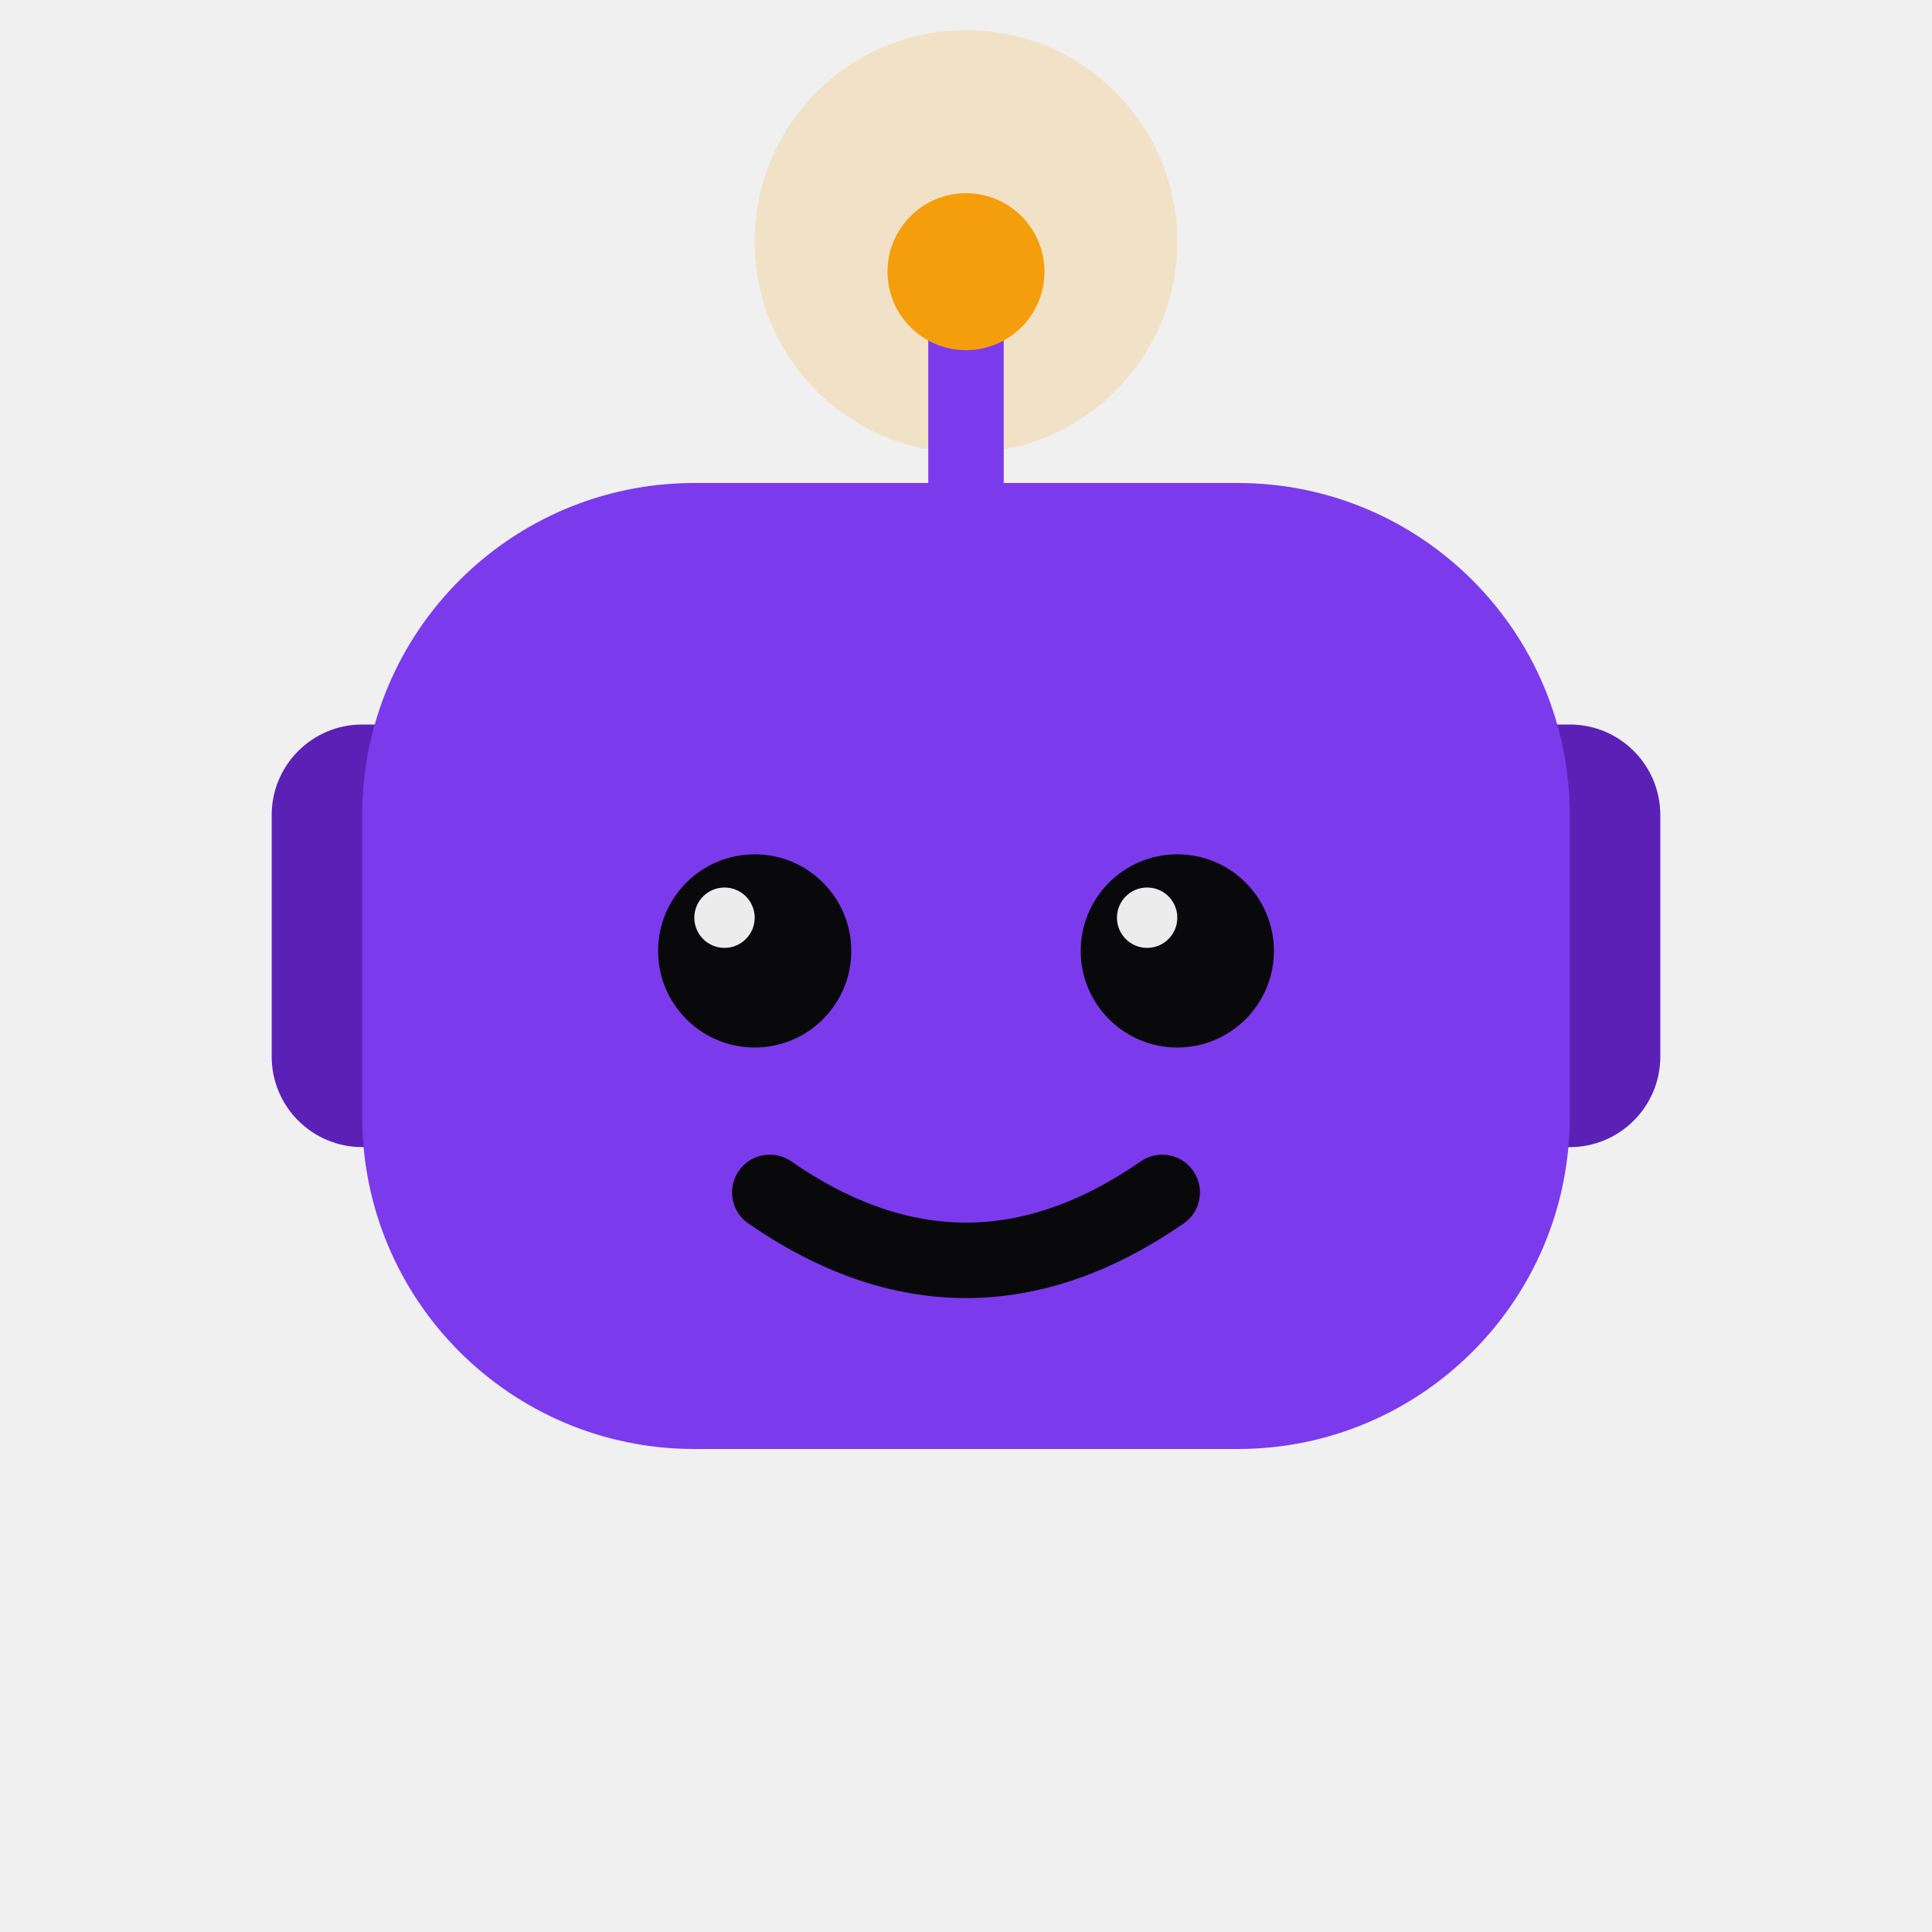
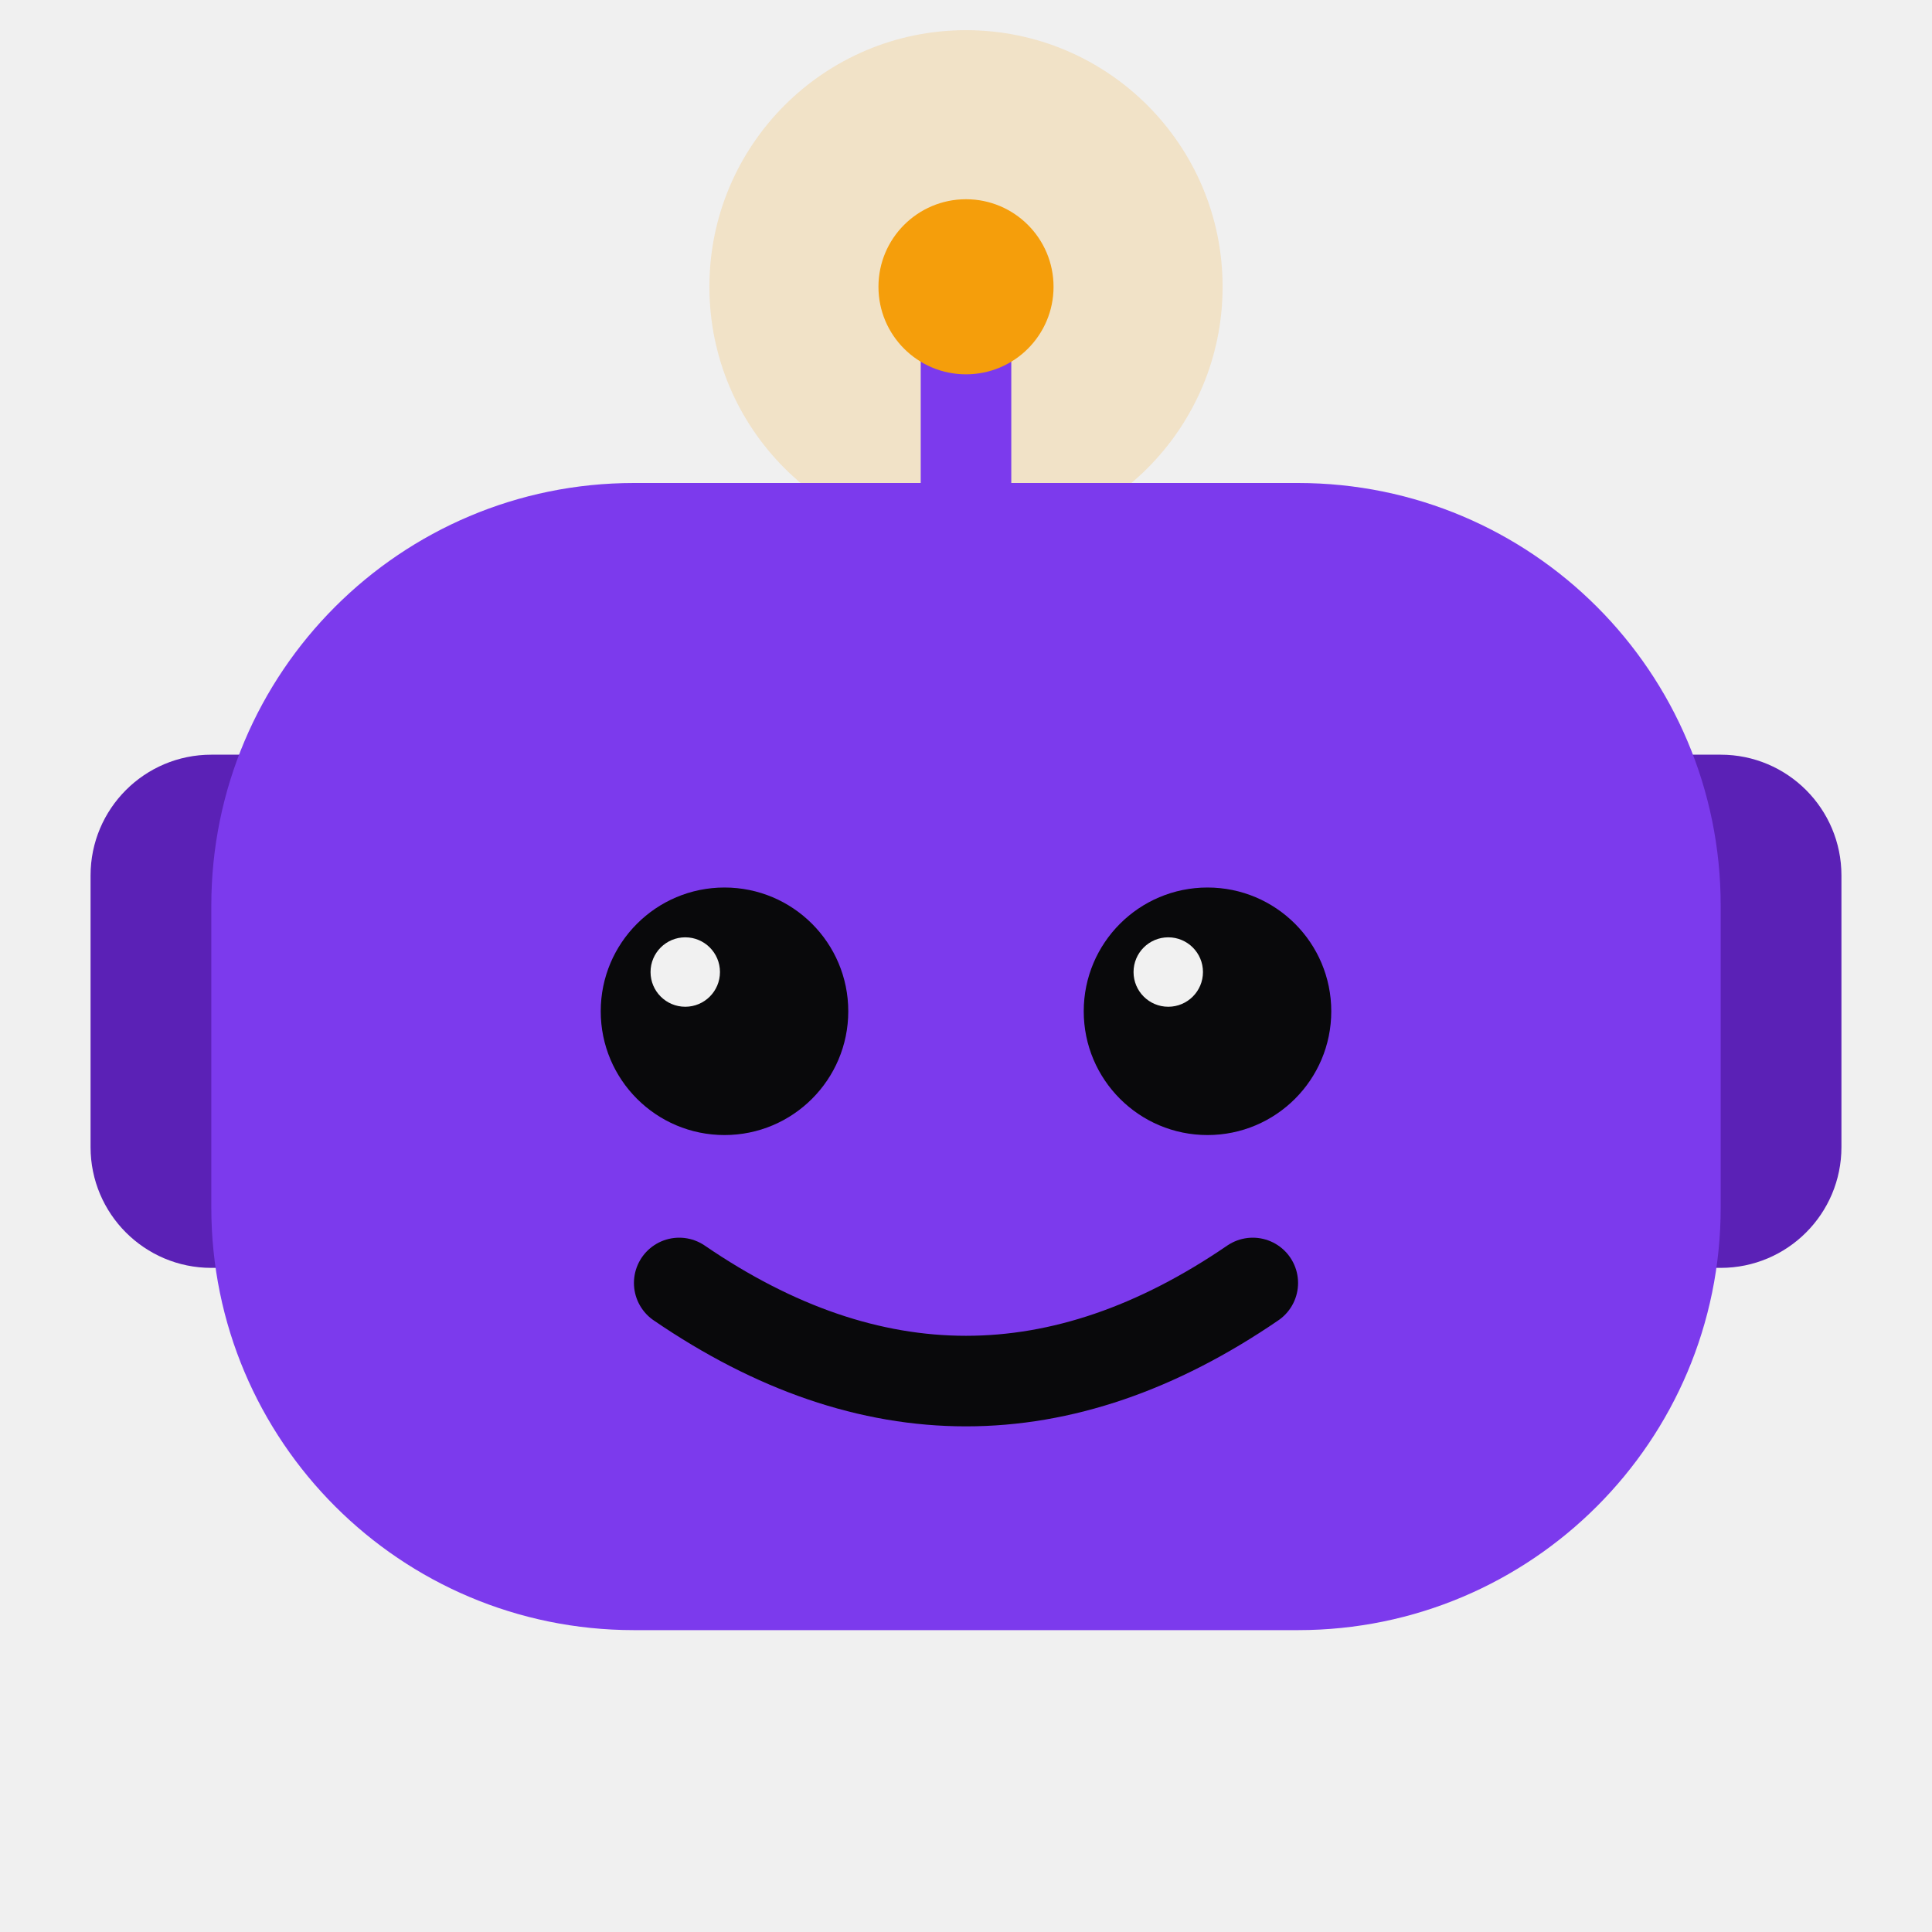
<svg xmlns="http://www.w3.org/2000/svg" viewBox="0 0 64 64">
-   <circle cx="32" cy="8" r="7" fill="#f59e0b" opacity="0.18" />
-   <line x1="32" y1="11" x2="32" y2="18" stroke="#7c3aed" stroke-width="2.5" stroke-linecap="round" />
-   <circle cx="32" cy="9" r="2.6" fill="#f59e0b" />
-   <rect x="9" y="24" width="8" height="14" rx="3" fill="#5b21b6" />
-   <rect x="47" y="24" width="8" height="14" rx="3" fill="#5b21b6" />
-   <rect x="12" y="16" width="40" height="32" rx="11" fill="#7c3aed" />
-   <circle cx="25" cy="31.5" r="3.2" fill="#09090b" />
-   <circle cx="39" cy="31.5" r="3.2" fill="#09090b" />
-   <circle cx="24" cy="30.4" r="1" fill="#ffffff" opacity="0.92" />
-   <circle cx="38" cy="30.4" r="1" fill="#ffffff" opacity="0.92" />
-   <path d="M25.5 39.5 Q32 44 38.5 39.5" stroke="#09090b" stroke-width="2.5" fill="none" stroke-linecap="round" />
+   <circle cx="32" cy="9.5" r="8.5" fill="#f59e0b" opacity="0.18" />
+   <line x1="32" y1="11.5" x2="32" y2="18.5" stroke="#7c3aed" stroke-width="3" stroke-linecap="round" />
+   <circle cx="32" cy="9.5" r="2.9" fill="#f59e0b" />
+   <rect x="3" y="25" width="9" height="17" rx="4" fill="#5b21b6" />
+   <rect x="52" y="25" width="9" height="17" rx="4" fill="#5b21b6" />
+   <rect x="7" y="16" width="50" height="38" rx="14" fill="#7c3aed" />
+   <circle cx="24" cy="33.5" r="4.1" fill="#09090b" />
+   <circle cx="40" cy="33.5" r="4.1" fill="#09090b" />
+   <circle cx="22.7" cy="32.2" r="1.15" fill="#ffffff" opacity="0.94" />
+   <circle cx="38.7" cy="32.2" r="1.15" fill="#ffffff" opacity="0.94" />
+   <path d="M22.5 42.5 Q32 49 41.5 42.5" stroke="#09090b" stroke-width="3" fill="none" stroke-linecap="round" />
</svg>
